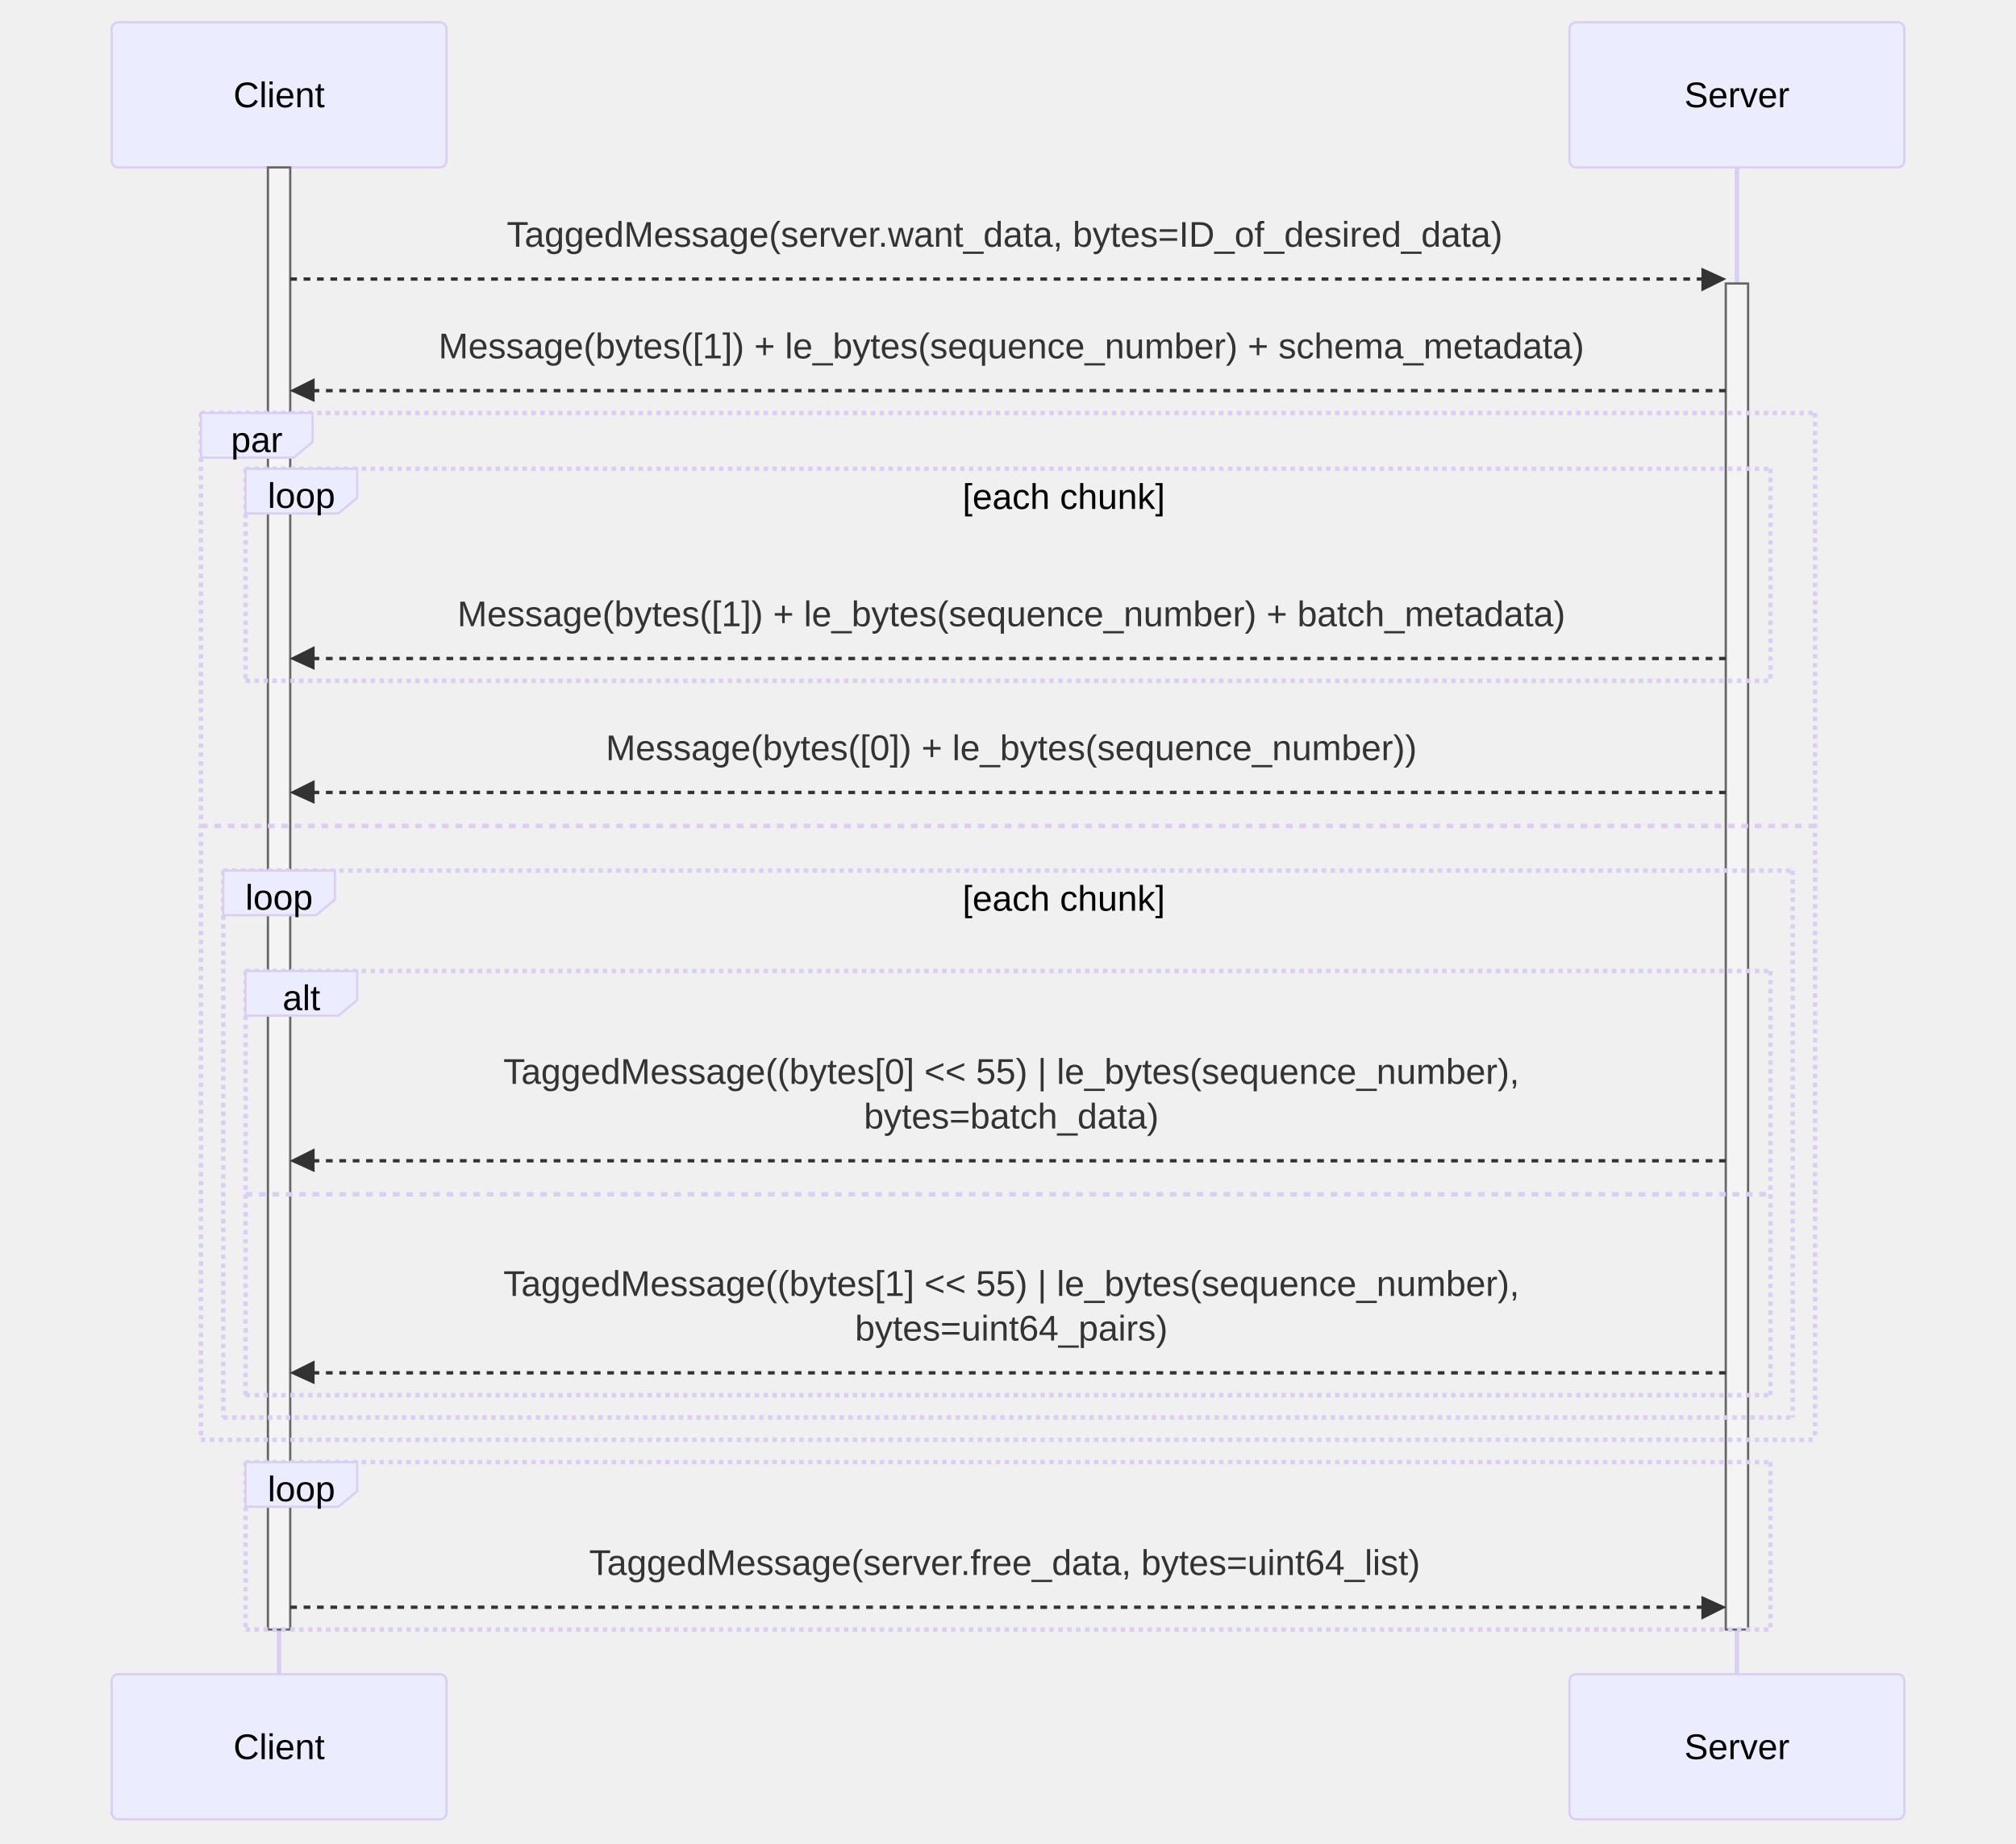
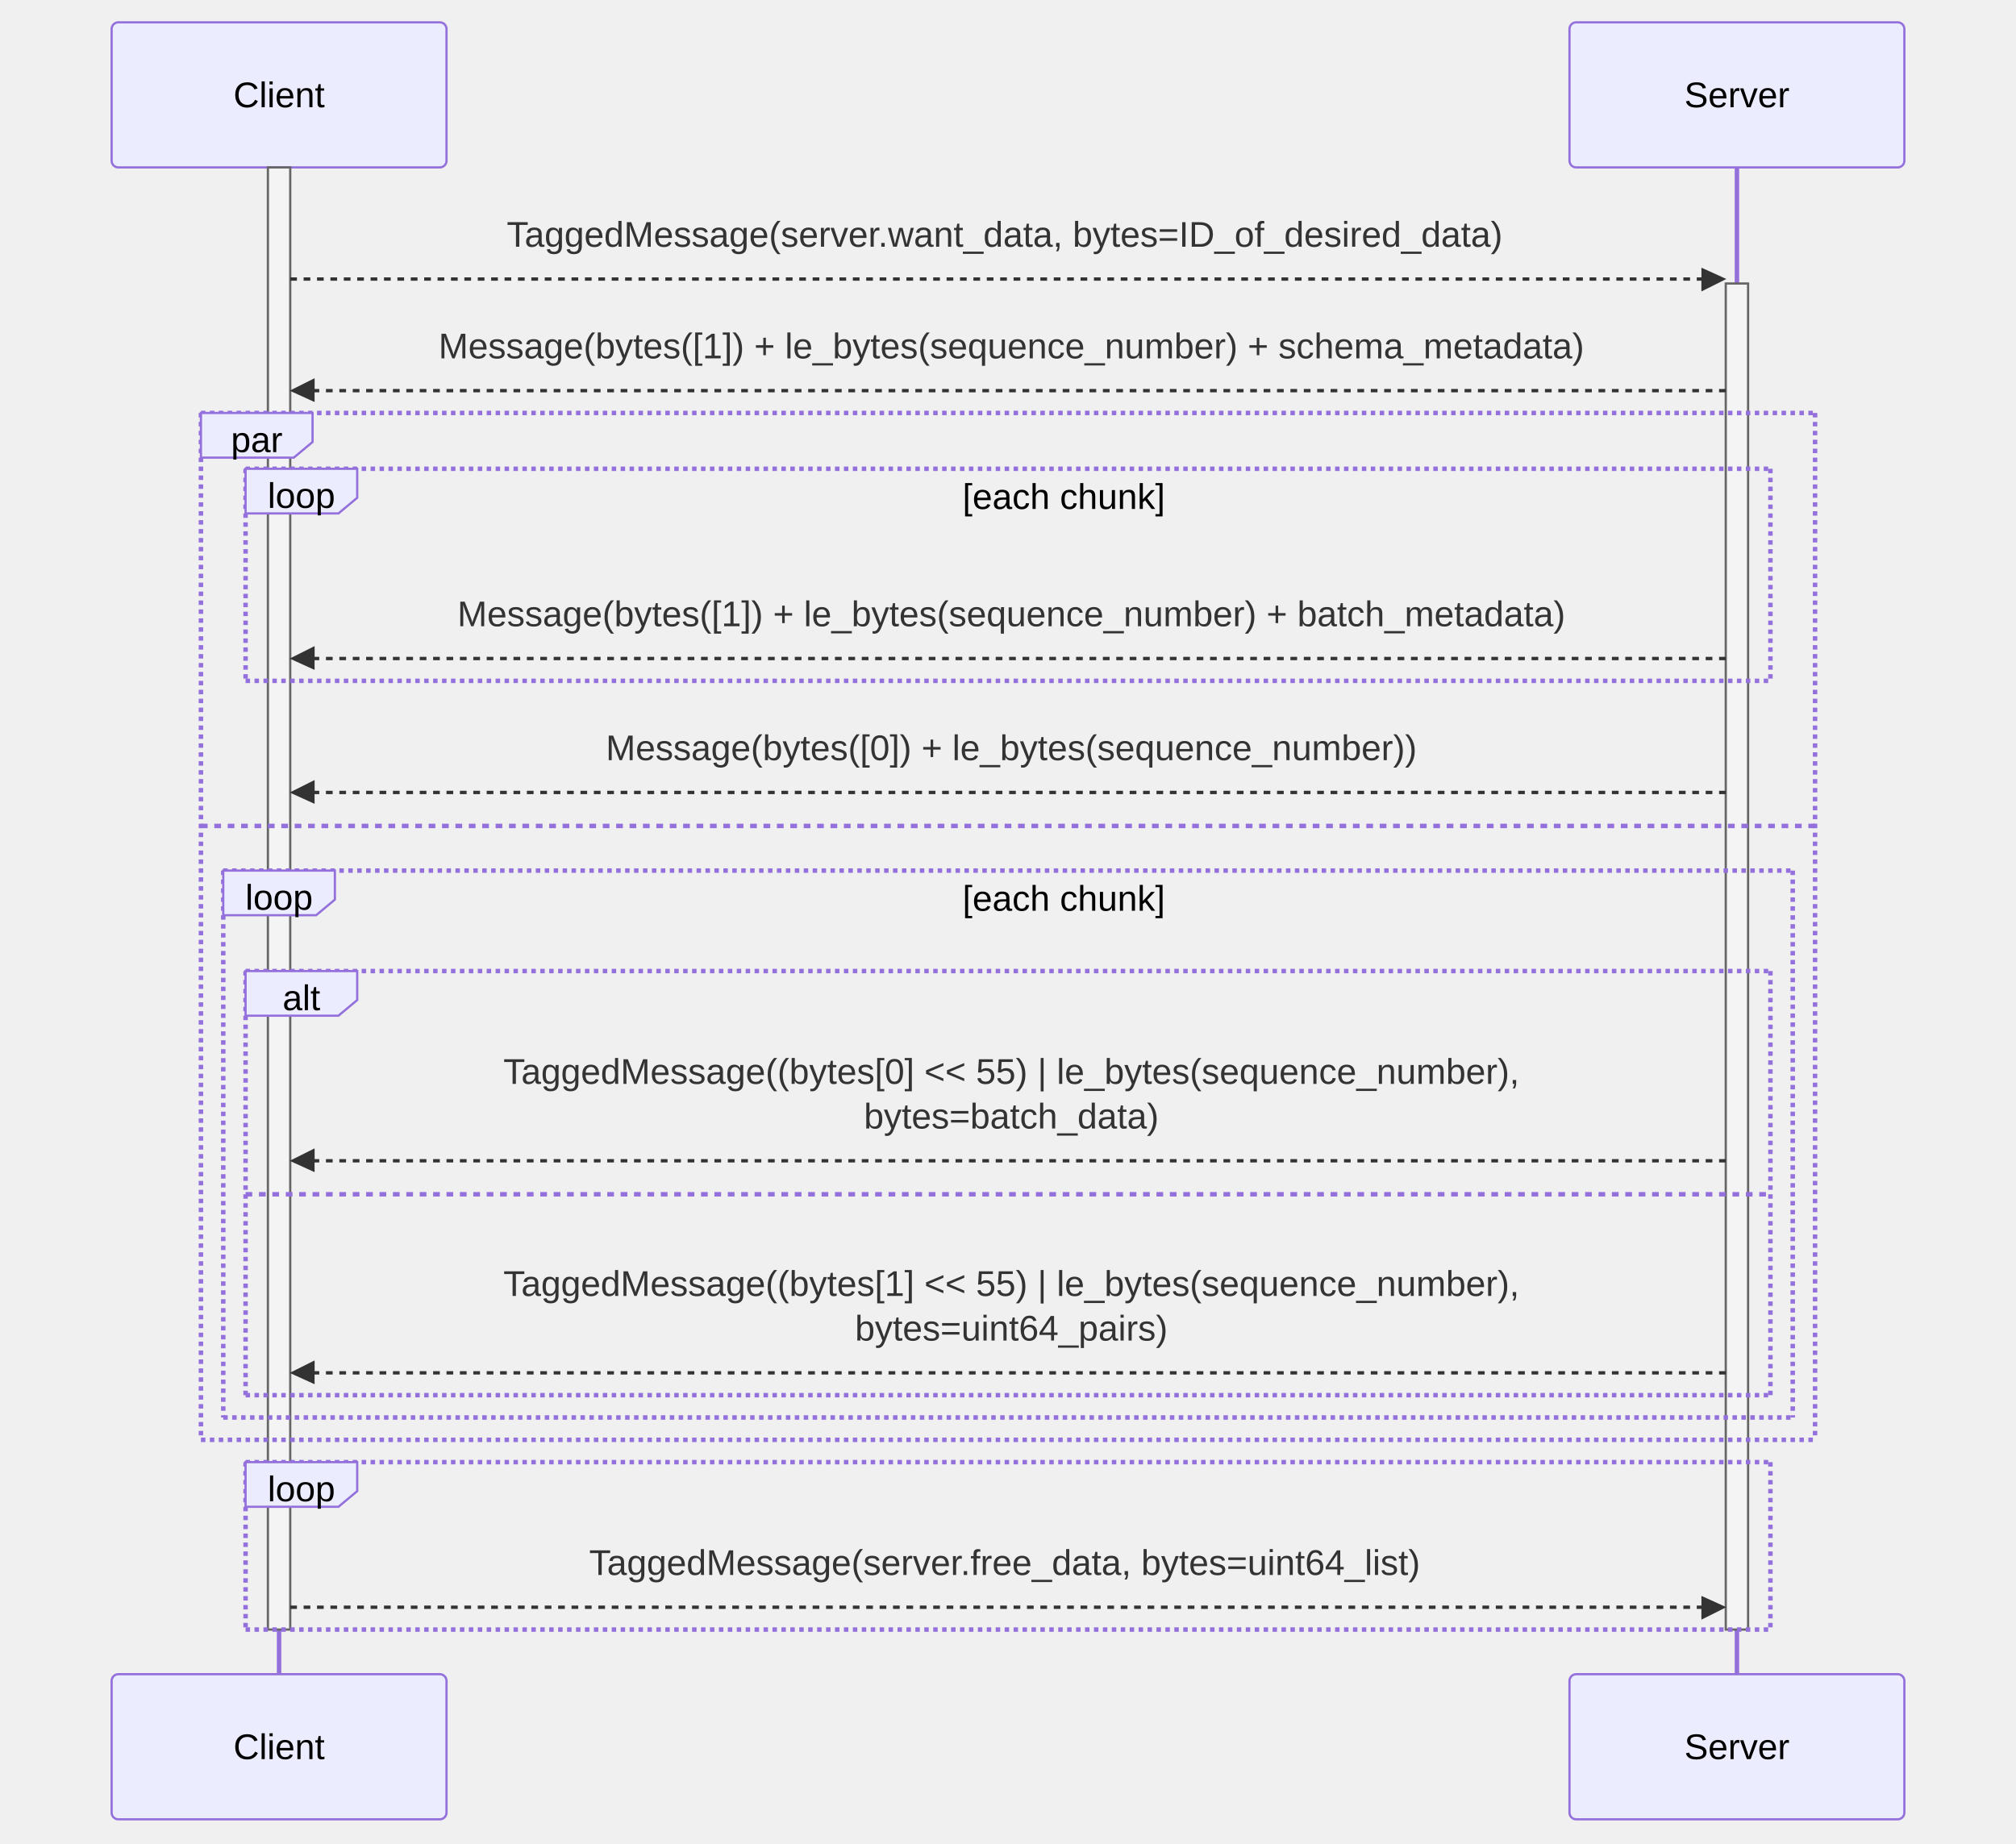
<svg xmlns="http://www.w3.org/2000/svg" id="my-svg" width="100%" style="max-width: 903px; background-color: white;" viewBox="-50 -10 903 826" role="graphics-document document" aria-roledescription="sequence">
  <g>
    <rect x="653" y="740" fill="#eaeaea" stroke="#666" width="150" height="65" name="S" rx="3" ry="3" class="actor actor-bottom" />
    <text x="728" y="772.5" dominant-baseline="central" alignment-baseline="central" class="actor actor-box" style="text-anchor: middle; font-size: 16px; font-weight: 400;">
      <tspan x="728" dy="0">Server</tspan>
    </text>
  </g>
  <g>
    <rect x="0" y="740" fill="#eaeaea" stroke="#666" width="150" height="65" name="C" rx="3" ry="3" class="actor actor-bottom" />
    <text x="75" y="772.5" dominant-baseline="central" alignment-baseline="central" class="actor actor-box" style="text-anchor: middle; font-size: 16px; font-weight: 400;">
      <tspan x="75" dy="0">Client</tspan>
    </text>
  </g>
  <g>
-     <line id="actor1" x1="728" y1="65" x2="728" y2="740" class="actor-line 200" stroke-width="0.5px" stroke="#999" name="S" />
-     <g id="root-1">
+     <line id="actor1" x1="728" y1="65" x2="728" y2="740" class="actor-line 200" stroke-width="0.5px" stroke="#999" name="S" data-et="life-line" data-id="S" />
+     <g id="root-1" data-et="participant" data-type="participant" data-id="S">
      <rect x="653" y="0" fill="#eaeaea" stroke="#666" width="150" height="65" name="S" rx="3" ry="3" class="actor actor-top" />
      <text x="728" y="32.5" dominant-baseline="central" alignment-baseline="central" class="actor actor-box" style="text-anchor: middle; font-size: 16px; font-weight: 400;">
        <tspan x="728" dy="0">Server</tspan>
      </text>
    </g>
  </g>
  <g>
-     <line id="actor0" x1="75" y1="65" x2="75" y2="740" class="actor-line 200" stroke-width="0.5px" stroke="#999" name="C" />
-     <g id="root-0">
+     <line id="actor0" x1="75" y1="65" x2="75" y2="740" class="actor-line 200" stroke-width="0.5px" stroke="#999" name="C" data-et="life-line" data-id="C" />
+     <g id="root-0" data-et="participant" data-type="participant" data-id="C">
      <rect x="0" y="0" fill="#eaeaea" stroke="#666" width="150" height="65" name="C" rx="3" ry="3" class="actor actor-top" />
      <text x="75" y="32.5" dominant-baseline="central" alignment-baseline="central" class="actor actor-box" style="text-anchor: middle; font-size: 16px; font-weight: 400;">
        <tspan x="75" dy="0">Client</tspan>
      </text>
    </g>
  </g>
-   <style>#my-svg{font-family:"trebuchet ms",verdana,arial,sans-serif;font-size:16px;fill:#333;}@keyframes edge-animation-frame{from{stroke-dashoffset:0;}}@keyframes dash{to{stroke-dashoffset:0;}}#my-svg .edge-animation-slow{stroke-dasharray:9,5!important;stroke-dashoffset:900;animation:dash 50s linear infinite;stroke-linecap:round;}#my-svg .edge-animation-fast{stroke-dasharray:9,5!important;stroke-dashoffset:900;animation:dash 20s linear infinite;stroke-linecap:round;}#my-svg .error-icon{fill:#552222;}#my-svg .error-text{fill:#552222;stroke:#552222;}#my-svg .edge-thickness-normal{stroke-width:1px;}#my-svg .edge-thickness-thick{stroke-width:3.5px;}#my-svg .edge-pattern-solid{stroke-dasharray:0;}#my-svg .edge-thickness-invisible{stroke-width:0;fill:none;}#my-svg .edge-pattern-dashed{stroke-dasharray:3;}#my-svg .edge-pattern-dotted{stroke-dasharray:2;}#my-svg .marker{fill:#333333;stroke:#333333;}#my-svg .marker.cross{stroke:#333333;}#my-svg svg{font-family:"trebuchet ms",verdana,arial,sans-serif;font-size:16px;}#my-svg p{margin:0;}#my-svg .actor{stroke:hsl(259.626, 59.777%, 87.902%);fill:#ECECFF;}#my-svg text.actor&gt;tspan{fill:black;stroke:none;}#my-svg .actor-line{stroke:hsl(259.626, 59.777%, 87.902%);}#my-svg .innerArc{stroke-width:1.5;stroke-dasharray:none;}#my-svg .messageLine0{stroke-width:1.5;stroke-dasharray:none;stroke:#333;}#my-svg .messageLine1{stroke-width:1.5;stroke-dasharray:2,2;stroke:#333;}#my-svg #arrowhead path{fill:#333;stroke:#333;}#my-svg .sequenceNumber{fill:white;}#my-svg #sequencenumber{fill:#333;}#my-svg #crosshead path{fill:#333;stroke:#333;}#my-svg .messageText{fill:#333;stroke:none;}#my-svg .labelBox{stroke:hsl(259.626, 59.777%, 87.902%);fill:#ECECFF;}#my-svg .labelText,#my-svg .labelText&gt;tspan{fill:black;stroke:none;}#my-svg .loopText,#my-svg .loopText&gt;tspan{fill:black;stroke:none;}#my-svg .loopLine{stroke-width:2px;stroke-dasharray:2,2;stroke:hsl(259.626, 59.777%, 87.902%);fill:hsl(259.626, 59.777%, 87.902%);}#my-svg .note{stroke:#aaaa33;fill:#fff5ad;}#my-svg .noteText,#my-svg .noteText&gt;tspan{fill:black;stroke:none;}#my-svg .activation0{fill:#f4f4f4;stroke:#666;}#my-svg .activation1{fill:#f4f4f4;stroke:#666;}#my-svg .activation2{fill:#f4f4f4;stroke:#666;}#my-svg .actorPopupMenu{position:absolute;}#my-svg .actorPopupMenuPanel{position:absolute;fill:#ECECFF;box-shadow:0px 8px 16px 0px rgba(0,0,0,0.2);filter:drop-shadow(3px 5px 2px rgb(0 0 0 / 0.4));}#my-svg .actor-man line{stroke:hsl(259.626, 59.777%, 87.902%);fill:#ECECFF;}#my-svg .actor-man circle,#my-svg line{stroke:hsl(259.626, 59.777%, 87.902%);fill:#ECECFF;stroke-width:2px;}#my-svg :root{--mermaid-font-family:"trebuchet ms",verdana,arial,sans-serif;}</style>
+   <style>#my-svg{font-family:"trebuchet ms",verdana,arial,sans-serif;font-size:16px;fill:#333;}@keyframes edge-animation-frame{from{stroke-dashoffset:0;}}@keyframes dash{to{stroke-dashoffset:0;}}#my-svg .edge-animation-slow{stroke-dasharray:9,5!important;stroke-dashoffset:900;animation:dash 50s linear infinite;stroke-linecap:round;}#my-svg .edge-animation-fast{stroke-dasharray:9,5!important;stroke-dashoffset:900;animation:dash 20s linear infinite;stroke-linecap:round;}#my-svg .error-icon{fill:#552222;}#my-svg .error-text{fill:#552222;stroke:#552222;}#my-svg .edge-thickness-normal{stroke-width:1px;}#my-svg .edge-thickness-thick{stroke-width:3.5px;}#my-svg .edge-pattern-solid{stroke-dasharray:0;}#my-svg .edge-thickness-invisible{stroke-width:0;fill:none;}#my-svg .edge-pattern-dashed{stroke-dasharray:3;}#my-svg .edge-pattern-dotted{stroke-dasharray:2;}#my-svg .marker{fill:#333333;stroke:#333333;}#my-svg .marker.cross{stroke:#333333;}#my-svg svg{font-family:"trebuchet ms",verdana,arial,sans-serif;font-size:16px;}#my-svg p{margin:0;}#my-svg .actor{stroke:#9370DB;fill:#ECECFF;stroke-width:1;}#my-svg rect.actor.outer-path[data-look="neo"]{filter:drop-shadow(1px 2px 2px rgba(185, 185, 185, 1));}#my-svg rect.note[data-look="neo"]{stroke:#aaaa33;fill:#fff5ad;filter:drop-shadow(1px 2px 2px rgba(185, 185, 185, 1));}#my-svg text.actor&gt;tspan{fill:black;stroke:none;}#my-svg .actor-line{stroke:#9370DB;}#my-svg .innerArc{stroke-width:1.5;stroke-dasharray:none;}#my-svg .messageLine0{stroke-width:1.5;stroke-dasharray:none;stroke:#333;}#my-svg .messageLine1{stroke-width:1.5;stroke-dasharray:2,2;stroke:#333;}#my-svg [id$="-arrowhead"] path{fill:#333;stroke:#333;}#my-svg .sequenceNumber{fill:white;}#my-svg [id$="-sequencenumber"]{fill:#333;}#my-svg [id$="-crosshead"] path{fill:#333;stroke:#333;}#my-svg .messageText{fill:#333;stroke:none;}#my-svg .labelBox{stroke:#9370DB;fill:#ECECFF;filter:none;}#my-svg .labelText,#my-svg .labelText&gt;tspan{fill:black;stroke:none;}#my-svg .loopText,#my-svg .loopText&gt;tspan{fill:black;stroke:none;}#my-svg .loopLine{stroke-width:2px;stroke-dasharray:2,2;stroke:#9370DB;fill:#9370DB;}#my-svg .note{stroke:#aaaa33;fill:#fff5ad;}#my-svg .noteText,#my-svg .noteText&gt;tspan{fill:black;stroke:none;font-weight:normal;}#my-svg .activation0{fill:#f4f4f4;stroke:#666;}#my-svg .activation1{fill:#f4f4f4;stroke:#666;}#my-svg .activation2{fill:#f4f4f4;stroke:#666;}#my-svg .actorPopupMenu{position:absolute;}#my-svg .actorPopupMenuPanel{position:absolute;fill:#ECECFF;box-shadow:0px 8px 16px 0px rgba(0,0,0,0.2);filter:drop-shadow(3px 5px 2px rgb(0 0 0 / 0.4));}#my-svg .actor-man circle,#my-svg line{fill:#ECECFF;stroke-width:2px;}#my-svg g rect.rect{filter:drop-shadow(1px 2px 2px rgba(185, 185, 185, 1));stroke:#9370DB;}#my-svg .node .neo-node{stroke:#9370DB;}#my-svg [data-look="neo"].node rect,#my-svg [data-look="neo"].cluster rect,#my-svg [data-look="neo"].node polygon{stroke:#9370DB;filter:drop-shadow(1px 2px 2px rgba(185, 185, 185, 1));}#my-svg [data-look="neo"].node path{stroke:#9370DB;stroke-width:1px;}#my-svg [data-look="neo"].node .outer-path{filter:drop-shadow(1px 2px 2px rgba(185, 185, 185, 1));}#my-svg [data-look="neo"].node .neo-line path{stroke:#9370DB;filter:none;}#my-svg [data-look="neo"].node circle{stroke:#9370DB;filter:drop-shadow(1px 2px 2px rgba(185, 185, 185, 1));}#my-svg [data-look="neo"].node circle .state-start{fill:#000000;}#my-svg [data-look="neo"].icon-shape .icon{fill:#9370DB;filter:drop-shadow(1px 2px 2px rgba(185, 185, 185, 1));}#my-svg [data-look="neo"].icon-shape .icon-neo path{stroke:#9370DB;filter:drop-shadow(1px 2px 2px rgba(185, 185, 185, 1));}#my-svg :root{--mermaid-font-family:"trebuchet ms",verdana,arial,sans-serif;}</style>
  <g />
  <defs>
-     <symbol id="computer" width="24" height="24">
+     <symbol id="my-svg-computer" width="24" height="24">
      <path transform="scale(.5)" d="M2 2v13h20v-13h-20zm18 11h-16v-9h16v9zm-10.228 6l.466-1h3.524l.467 1h-4.457zm14.228 3h-24l2-6h2.104l-1.33 4h18.45l-1.297-4h2.073l2 6zm-5-10h-14v-7h14v7z" />
    </symbol>
  </defs>
  <defs>
-     <symbol id="database" fill-rule="evenodd" clip-rule="evenodd">
+     <symbol id="my-svg-database" fill-rule="evenodd" clip-rule="evenodd">
      <path transform="scale(.5)" d="M12.258.001l.256.004.255.005.253.008.251.01.249.012.247.015.246.016.242.019.241.02.239.023.236.024.233.027.231.028.229.031.225.032.223.034.22.036.217.038.214.04.211.041.208.043.205.045.201.046.198.048.194.05.191.051.187.053.183.054.18.056.175.057.172.059.168.06.163.061.16.063.155.064.15.066.074.033.073.033.071.034.07.034.069.035.068.035.067.035.066.035.064.036.064.036.062.036.06.036.06.037.058.037.058.037.055.038.055.038.053.038.052.038.051.039.05.039.048.039.047.039.045.04.044.04.043.04.041.04.04.041.039.041.037.041.036.041.034.041.033.042.032.042.03.042.029.042.027.042.026.043.024.043.023.043.021.043.02.043.018.044.017.043.015.044.013.044.012.044.011.045.009.044.007.045.006.045.004.045.002.045.001.045v17l-.001.045-.002.045-.004.045-.006.045-.007.045-.009.044-.011.045-.012.044-.013.044-.015.044-.017.043-.018.044-.02.043-.021.043-.023.043-.024.043-.026.043-.027.042-.029.042-.03.042-.032.042-.033.042-.034.041-.036.041-.037.041-.039.041-.04.041-.041.04-.043.04-.044.04-.045.04-.047.039-.048.039-.05.039-.051.039-.052.038-.053.038-.055.038-.055.038-.058.037-.058.037-.06.037-.06.036-.062.036-.064.036-.064.036-.066.035-.067.035-.068.035-.069.035-.07.034-.071.034-.073.033-.074.033-.15.066-.155.064-.16.063-.163.061-.168.06-.172.059-.175.057-.18.056-.183.054-.187.053-.191.051-.194.05-.198.048-.201.046-.205.045-.208.043-.211.041-.214.04-.217.038-.22.036-.223.034-.225.032-.229.031-.231.028-.233.027-.236.024-.239.023-.241.02-.242.019-.246.016-.247.015-.249.012-.251.01-.253.008-.255.005-.256.004-.258.001-.258-.001-.256-.004-.255-.005-.253-.008-.251-.01-.249-.012-.247-.015-.245-.016-.243-.019-.241-.02-.238-.023-.236-.024-.234-.027-.231-.028-.228-.031-.226-.032-.223-.034-.22-.036-.217-.038-.214-.04-.211-.041-.208-.043-.204-.045-.201-.046-.198-.048-.195-.05-.19-.051-.187-.053-.184-.054-.179-.056-.176-.057-.172-.059-.167-.06-.164-.061-.159-.063-.155-.064-.151-.066-.074-.033-.072-.033-.072-.034-.07-.034-.069-.035-.068-.035-.067-.035-.066-.035-.064-.036-.063-.036-.062-.036-.061-.036-.06-.037-.058-.037-.057-.037-.056-.038-.055-.038-.053-.038-.052-.038-.051-.039-.049-.039-.049-.039-.046-.039-.046-.04-.044-.04-.043-.04-.041-.04-.04-.041-.039-.041-.037-.041-.036-.041-.034-.041-.033-.042-.032-.042-.03-.042-.029-.042-.027-.042-.026-.043-.024-.043-.023-.043-.021-.043-.02-.043-.018-.044-.017-.043-.015-.044-.013-.044-.012-.044-.011-.045-.009-.044-.007-.045-.006-.045-.004-.045-.002-.045-.001-.045v-17l.001-.045.002-.045.004-.045.006-.045.007-.045.009-.044.011-.045.012-.044.013-.044.015-.044.017-.043.018-.044.02-.043.021-.043.023-.043.024-.043.026-.043.027-.042.029-.042.03-.042.032-.042.033-.042.034-.041.036-.041.037-.041.039-.041.04-.041.041-.04.043-.04.044-.04.046-.04.046-.039.049-.039.049-.039.051-.039.052-.038.053-.038.055-.038.056-.038.057-.037.058-.037.06-.037.061-.036.062-.036.063-.036.064-.036.066-.035.067-.035.068-.035.069-.035.07-.034.072-.034.072-.033.074-.033.151-.066.155-.064.159-.063.164-.061.167-.06.172-.059.176-.057.179-.056.184-.054.187-.053.19-.051.195-.05.198-.048.201-.046.204-.045.208-.043.211-.041.214-.04.217-.038.22-.036.223-.034.226-.032.228-.031.231-.028.234-.027.236-.024.238-.023.241-.02.243-.019.245-.016.247-.015.249-.012.251-.01.253-.008.255-.005.256-.004.258-.001.258.001zm-9.258 20.499v.01l.001.021.003.021.004.022.005.021.006.022.007.022.009.023.01.022.011.023.012.023.013.023.015.023.016.024.017.023.018.024.019.024.021.024.022.025.023.024.024.025.052.049.056.05.061.051.066.051.07.051.075.051.079.052.084.052.088.052.092.052.097.052.102.051.105.052.11.052.114.051.119.051.123.051.127.05.131.05.135.05.139.048.144.049.147.047.152.047.155.047.16.045.163.045.167.043.171.043.176.041.178.041.183.039.187.039.19.037.194.035.197.035.202.033.204.031.209.03.212.029.216.027.219.025.222.024.226.021.23.02.233.018.236.016.24.015.243.012.246.01.249.008.253.005.256.004.259.001.26-.001.257-.004.254-.005.25-.008.247-.011.244-.012.241-.014.237-.016.233-.018.231-.021.226-.021.224-.024.22-.026.216-.027.212-.028.21-.031.205-.031.202-.034.198-.034.194-.036.191-.037.187-.039.183-.04.179-.04.175-.042.172-.043.168-.044.163-.045.16-.046.155-.046.152-.047.148-.048.143-.049.139-.049.136-.05.131-.05.126-.05.123-.051.118-.052.114-.051.11-.052.106-.052.101-.052.096-.052.092-.052.088-.053.083-.051.079-.052.074-.052.07-.051.065-.051.06-.051.056-.05.051-.05.023-.024.023-.025.021-.024.02-.024.019-.024.018-.024.017-.024.015-.023.014-.024.013-.023.012-.023.01-.023.01-.022.008-.022.006-.022.006-.022.004-.022.004-.021.001-.021.001-.021v-4.127l-.077.055-.08.053-.083.054-.085.053-.087.052-.09.052-.093.051-.095.05-.097.05-.1.049-.102.049-.105.048-.106.047-.109.047-.111.046-.114.045-.115.045-.118.044-.12.043-.122.042-.124.042-.126.041-.128.04-.13.04-.132.038-.134.038-.135.037-.138.037-.139.035-.142.035-.143.034-.144.033-.147.032-.148.031-.15.03-.151.03-.153.029-.154.027-.156.027-.158.026-.159.025-.161.024-.162.023-.163.022-.165.021-.166.02-.167.019-.169.018-.169.017-.171.016-.173.015-.173.014-.175.013-.175.012-.177.011-.178.01-.179.008-.179.008-.181.006-.182.005-.182.004-.184.003-.184.002h-.37l-.184-.002-.184-.003-.182-.004-.182-.005-.181-.006-.179-.008-.179-.008-.178-.01-.176-.011-.176-.012-.175-.013-.173-.014-.172-.015-.171-.016-.17-.017-.169-.018-.167-.019-.166-.02-.165-.021-.163-.022-.162-.023-.161-.024-.159-.025-.157-.026-.156-.027-.155-.027-.153-.029-.151-.03-.15-.03-.148-.031-.146-.032-.145-.033-.143-.034-.141-.035-.14-.035-.137-.037-.136-.037-.134-.038-.132-.038-.13-.04-.128-.04-.126-.041-.124-.042-.122-.042-.12-.044-.117-.043-.116-.045-.113-.045-.112-.046-.109-.047-.106-.047-.105-.048-.102-.049-.1-.049-.097-.05-.095-.05-.093-.052-.09-.051-.087-.052-.085-.053-.083-.054-.08-.054-.077-.054v4.127zm0-5.654v.011l.001.021.003.021.004.021.005.022.006.022.007.022.009.022.01.022.011.023.012.023.013.023.015.024.016.023.017.024.018.024.019.024.021.024.022.024.023.025.024.024.052.05.056.05.061.05.066.051.07.051.075.052.079.051.084.052.088.052.092.052.097.052.102.052.105.052.11.051.114.051.119.052.123.05.127.051.131.05.135.049.139.049.144.048.147.048.152.047.155.046.16.045.163.045.167.044.171.042.176.042.178.04.183.04.187.038.19.037.194.036.197.034.202.033.204.032.209.03.212.028.216.027.219.025.222.024.226.022.23.02.233.018.236.016.24.014.243.012.246.01.249.008.253.006.256.003.259.001.26-.001.257-.003.254-.006.25-.008.247-.01.244-.012.241-.015.237-.016.233-.018.231-.02.226-.022.224-.024.22-.025.216-.027.212-.029.21-.03.205-.032.202-.033.198-.035.194-.036.191-.037.187-.039.183-.039.179-.041.175-.042.172-.043.168-.044.163-.045.16-.045.155-.047.152-.047.148-.048.143-.048.139-.05.136-.049.131-.05.126-.051.123-.051.118-.051.114-.052.11-.052.106-.052.101-.052.096-.052.092-.052.088-.052.083-.052.079-.052.074-.051.07-.052.065-.051.06-.05.056-.051.051-.049.023-.025.023-.024.021-.025.02-.024.019-.024.018-.024.017-.024.015-.023.014-.023.013-.024.012-.022.01-.023.01-.023.008-.022.006-.022.006-.022.004-.021.004-.022.001-.021.001-.021v-4.139l-.077.054-.08.054-.083.054-.085.052-.087.053-.09.051-.093.051-.095.051-.097.05-.1.049-.102.049-.105.048-.106.047-.109.047-.111.046-.114.045-.115.044-.118.044-.12.044-.122.042-.124.042-.126.041-.128.04-.13.039-.132.039-.134.038-.135.037-.138.036-.139.036-.142.035-.143.033-.144.033-.147.033-.148.031-.15.03-.151.03-.153.028-.154.028-.156.027-.158.026-.159.025-.161.024-.162.023-.163.022-.165.021-.166.02-.167.019-.169.018-.169.017-.171.016-.173.015-.173.014-.175.013-.175.012-.177.011-.178.009-.179.009-.179.007-.181.007-.182.005-.182.004-.184.003-.184.002h-.37l-.184-.002-.184-.003-.182-.004-.182-.005-.181-.007-.179-.007-.179-.009-.178-.009-.176-.011-.176-.012-.175-.013-.173-.014-.172-.015-.171-.016-.17-.017-.169-.018-.167-.019-.166-.02-.165-.021-.163-.022-.162-.023-.161-.024-.159-.025-.157-.026-.156-.027-.155-.028-.153-.028-.151-.03-.15-.03-.148-.031-.146-.033-.145-.033-.143-.033-.141-.035-.14-.036-.137-.036-.136-.037-.134-.038-.132-.039-.13-.039-.128-.04-.126-.041-.124-.042-.122-.043-.12-.043-.117-.044-.116-.044-.113-.046-.112-.046-.109-.046-.106-.047-.105-.048-.102-.049-.1-.049-.097-.05-.095-.051-.093-.051-.09-.051-.087-.053-.085-.052-.083-.054-.08-.054-.077-.054v4.139zm0-5.666v.011l.001.02.003.022.004.021.005.022.006.021.007.022.009.023.01.022.011.023.012.023.013.023.015.023.016.024.017.024.018.023.019.024.021.025.022.024.023.024.024.025.052.05.056.05.061.05.066.051.07.051.075.052.079.051.084.052.088.052.092.052.097.052.102.052.105.051.11.052.114.051.119.051.123.051.127.05.131.05.135.05.139.049.144.048.147.048.152.047.155.046.16.045.163.045.167.043.171.043.176.042.178.04.183.04.187.038.19.037.194.036.197.034.202.033.204.032.209.03.212.028.216.027.219.025.222.024.226.021.23.02.233.018.236.017.24.014.243.012.246.01.249.008.253.006.256.003.259.001.26-.001.257-.003.254-.006.25-.008.247-.01.244-.013.241-.014.237-.016.233-.018.231-.02.226-.022.224-.024.22-.025.216-.027.212-.029.21-.03.205-.032.202-.033.198-.035.194-.036.191-.037.187-.039.183-.039.179-.041.175-.042.172-.043.168-.044.163-.045.16-.045.155-.047.152-.047.148-.048.143-.049.139-.049.136-.049.131-.051.126-.05.123-.051.118-.052.114-.051.11-.052.106-.052.101-.052.096-.052.092-.052.088-.052.083-.052.079-.052.074-.052.07-.051.065-.051.06-.051.056-.05.051-.049.023-.025.023-.025.021-.024.02-.024.019-.024.018-.024.017-.024.015-.023.014-.024.013-.023.012-.023.01-.022.01-.023.008-.022.006-.022.006-.022.004-.022.004-.021.001-.021.001-.021v-4.153l-.077.054-.08.054-.083.053-.085.053-.087.053-.09.051-.093.051-.095.051-.097.05-.1.049-.102.048-.105.048-.106.048-.109.046-.111.046-.114.046-.115.044-.118.044-.12.043-.122.043-.124.042-.126.041-.128.04-.13.039-.132.039-.134.038-.135.037-.138.036-.139.036-.142.034-.143.034-.144.033-.147.032-.148.032-.15.03-.151.03-.153.028-.154.028-.156.027-.158.026-.159.024-.161.024-.162.023-.163.023-.165.021-.166.02-.167.019-.169.018-.169.017-.171.016-.173.015-.173.014-.175.013-.175.012-.177.01-.178.01-.179.009-.179.007-.181.006-.182.006-.182.004-.184.003-.184.001-.185.001-.185-.001-.184-.001-.184-.003-.182-.004-.182-.006-.181-.006-.179-.007-.179-.009-.178-.01-.176-.01-.176-.012-.175-.013-.173-.014-.172-.015-.171-.016-.17-.017-.169-.018-.167-.019-.166-.02-.165-.021-.163-.023-.162-.023-.161-.024-.159-.024-.157-.026-.156-.027-.155-.028-.153-.028-.151-.03-.15-.03-.148-.032-.146-.032-.145-.033-.143-.034-.141-.034-.14-.036-.137-.036-.136-.037-.134-.038-.132-.039-.13-.039-.128-.041-.126-.041-.124-.041-.122-.043-.12-.043-.117-.044-.116-.044-.113-.046-.112-.046-.109-.046-.106-.048-.105-.048-.102-.048-.1-.05-.097-.049-.095-.051-.093-.051-.09-.052-.087-.052-.085-.053-.083-.053-.08-.054-.077-.054v4.153zm8.74-8.179l-.257.004-.254.005-.25.008-.247.011-.244.012-.241.014-.237.016-.233.018-.231.021-.226.022-.224.023-.22.026-.216.027-.212.028-.21.031-.205.032-.202.033-.198.034-.194.036-.191.038-.187.038-.183.04-.179.041-.175.042-.172.043-.168.043-.163.045-.16.046-.155.046-.152.048-.148.048-.143.048-.139.049-.136.05-.131.05-.126.051-.123.051-.118.051-.114.052-.11.052-.106.052-.101.052-.096.052-.092.052-.088.052-.083.052-.079.052-.074.051-.07.052-.065.051-.06.05-.056.05-.051.05-.023.025-.023.024-.021.024-.02.025-.019.024-.018.024-.017.023-.015.024-.014.023-.013.023-.012.023-.01.023-.01.022-.008.022-.006.023-.006.021-.004.022-.004.021-.001.021-.001.021.001.021.001.021.004.021.004.022.006.021.006.023.008.022.01.022.01.023.012.023.013.023.014.023.015.024.017.023.018.024.019.024.02.025.021.024.023.024.023.025.051.05.056.05.06.05.065.051.07.052.074.051.079.052.083.052.088.052.092.052.096.052.101.052.106.052.11.052.114.052.118.051.123.051.126.051.131.05.136.05.139.049.143.048.148.048.152.048.155.046.16.046.163.045.168.043.172.043.175.042.179.041.183.04.187.038.191.038.194.036.198.034.202.033.205.032.21.031.212.028.216.027.22.026.224.023.226.022.231.021.233.018.237.016.241.014.244.012.247.011.25.008.254.005.257.004.26.001.26-.001.257-.004.254-.005.25-.008.247-.011.244-.012.241-.014.237-.016.233-.018.231-.021.226-.022.224-.023.22-.026.216-.027.212-.028.21-.031.205-.032.202-.033.198-.034.194-.036.191-.038.187-.038.183-.04.179-.041.175-.042.172-.043.168-.043.163-.045.16-.046.155-.046.152-.048.148-.048.143-.048.139-.049.136-.05.131-.05.126-.051.123-.051.118-.051.114-.052.11-.052.106-.052.101-.052.096-.052.092-.052.088-.052.083-.052.079-.052.074-.051.07-.052.065-.051.06-.05.056-.05.051-.05.023-.025.023-.024.021-.024.02-.025.019-.024.018-.024.017-.023.015-.024.014-.023.013-.023.012-.023.01-.023.01-.022.008-.022.006-.023.006-.021.004-.022.004-.021.001-.021.001-.021-.001-.021-.001-.021-.004-.021-.004-.022-.006-.021-.006-.023-.008-.022-.01-.022-.01-.023-.012-.023-.013-.023-.014-.023-.015-.024-.017-.023-.018-.024-.019-.024-.02-.025-.021-.024-.023-.024-.023-.025-.051-.05-.056-.05-.06-.05-.065-.051-.07-.052-.074-.051-.079-.052-.083-.052-.088-.052-.092-.052-.096-.052-.101-.052-.106-.052-.11-.052-.114-.052-.118-.051-.123-.051-.126-.051-.131-.05-.136-.05-.139-.049-.143-.048-.148-.048-.152-.048-.155-.046-.16-.046-.163-.045-.168-.043-.172-.043-.175-.042-.179-.041-.183-.04-.187-.038-.191-.038-.194-.036-.198-.034-.202-.033-.205-.032-.21-.031-.212-.028-.216-.027-.22-.026-.224-.023-.226-.022-.231-.021-.233-.018-.237-.016-.241-.014-.244-.012-.247-.011-.25-.008-.254-.005-.257-.004-.26-.001-.26.001z" />
    </symbol>
  </defs>
  <defs>
-     <symbol id="clock" width="24" height="24">
+     <symbol id="my-svg-clock" width="24" height="24">
      <path transform="scale(.5)" d="M12 2c5.514 0 10 4.486 10 10s-4.486 10-10 10-10-4.486-10-10 4.486-10 10-10zm0-2c-6.627 0-12 5.373-12 12s5.373 12 12 12 12-5.373 12-12-5.373-12-12-12zm5.848 12.459c.202.038.202.333.001.372-1.907.361-6.045 1.111-6.547 1.111-.719 0-1.301-.582-1.301-1.301 0-.512.77-5.447 1.125-7.445.034-.192.312-.181.343.014l.985 6.238 5.394 1.011z" />
    </symbol>
  </defs>
  <defs>
-     <marker id="arrowhead" refX="7.9" refY="5" markerUnits="userSpaceOnUse" markerWidth="12" markerHeight="12" orient="auto-start-reverse">
+     <marker id="my-svg-arrowhead" refX="7.9" refY="5" markerUnits="userSpaceOnUse" markerWidth="12" markerHeight="12" orient="auto-start-reverse">
      <path d="M -1 0 L 10 5 L 0 10 z" />
    </marker>
  </defs>
  <defs>
-     <marker id="crosshead" markerWidth="15" markerHeight="8" orient="auto" refX="4" refY="4.5">
+     <marker id="my-svg-crosshead" markerWidth="15" markerHeight="8" orient="auto" refX="4" refY="4.5">
      <path fill="none" stroke="#000000" stroke-width="1pt" d="M 1,2 L 6,7 M 6,2 L 1,7" style="stroke-dasharray: 0, 0;" />
    </marker>
  </defs>
  <defs>
-     <marker id="filled-head" refX="15.5" refY="7" markerWidth="20" markerHeight="28" orient="auto">
+     <marker id="my-svg-filled-head" refX="15.5" refY="7" markerWidth="20" markerHeight="28" orient="auto">
      <path d="M 18,7 L9,13 L14,7 L9,1 Z" />
    </marker>
  </defs>
  <defs>
-     <marker id="sequencenumber" refX="15" refY="15" markerWidth="60" markerHeight="40" orient="auto">
+     <marker id="my-svg-sequencenumber" refX="15" refY="15" markerWidth="60" markerHeight="40" orient="auto">
      <circle cx="15" cy="15" r="6" />
+     </marker>
+   </defs>
+   <defs>
+     <marker id="my-svg-solidTopArrowHead" refX="7.9" refY="7.25" markerUnits="userSpaceOnUse" markerWidth="12" markerHeight="12" orient="auto-start-reverse">
+       <path d="M 0 0 L 10 8 L 0 8 z" />
+     </marker>
+   </defs>
+   <defs>
+     <marker id="my-svg-solidBottomArrowHead" refX="7.9" refY="0.75" markerUnits="userSpaceOnUse" markerWidth="12" markerHeight="12" orient="auto-start-reverse">
+       <path d="M 0 0 L 10 0 L 0 8 z" />
+     </marker>
+   </defs>
+   <defs>
+     <marker id="my-svg-stickTopArrowHead" refX="7.5" refY="7" markerUnits="userSpaceOnUse" markerWidth="12" markerHeight="12" orient="auto-start-reverse">
+       <path d="M 0 0 L 7 7" stroke="black" stroke-width="1.5" fill="none" />
+     </marker>
+   </defs>
+   <defs>
+     <marker id="my-svg-stickBottomArrowHead" refX="7.5" refY="0" markerUnits="userSpaceOnUse" markerWidth="12" markerHeight="12" orient="auto-start-reverse">
+       <path d="M 0 7 L 7 0" stroke="black" stroke-width="1.5" fill="none" />
    </marker>
  </defs>
  <g>
    <rect x="70" y="65" fill="#EDF2AE" stroke="#666" width="10" height="655" class="activation0" />
  </g>
  <g>
    <rect x="723" y="117" fill="#EDF2AE" stroke="#666" width="10" height="603" class="activation0" />
  </g>
-   <g>
+   <g data-et="control-structure" data-id="i7">
    <line x1="60" y1="200" x2="743" y2="200" class="loopLine" />
    <line x1="743" y1="200" x2="743" y2="295" class="loopLine" />
    <line x1="60" y1="295" x2="743" y2="295" class="loopLine" />
    <line x1="60" y1="200" x2="60" y2="295" class="loopLine" />
    <polygon points="60,200 110,200 110,213 101.6,220 60,220" class="labelBox" />
    <text x="85" y="213" text-anchor="middle" dominant-baseline="middle" alignment-baseline="middle" class="labelText" style="font-size: 16px; font-weight: 400;">loop</text>
    <text x="426.5" y="218" text-anchor="middle" class="loopText" style="font-size: 16px; font-weight: 400;">
      <tspan x="426.5">[each chunk]</tspan>
    </text>
  </g>
-   <g>
+   <g data-et="control-structure" data-id="i15">
    <line x1="60" y1="425" x2="743" y2="425" class="loopLine" />
    <line x1="743" y1="425" x2="743" y2="615" class="loopLine" />
    <line x1="60" y1="615" x2="743" y2="615" class="loopLine" />
    <line x1="60" y1="425" x2="60" y2="615" class="loopLine" />
    <line x1="60" y1="525" x2="743" y2="525" class="loopLine" style="stroke-dasharray: 3, 3;" />
    <polygon points="60,425 110,425 110,438 101.6,445 60,445" class="labelBox" />
    <text x="85" y="438" text-anchor="middle" dominant-baseline="middle" alignment-baseline="middle" class="labelText" style="font-size: 16px; font-weight: 400;">alt</text>
    <text x="426.5" y="443" text-anchor="middle" class="loopText" style="font-size: 16px; font-weight: 400;">
      <tspan x="426.5">​</tspan>
    </text>
  </g>
-   <g>
+   <g data-et="control-structure" data-id="i16">
    <line x1="50" y1="380" x2="753" y2="380" class="loopLine" />
    <line x1="753" y1="380" x2="753" y2="625" class="loopLine" />
    <line x1="50" y1="625" x2="753" y2="625" class="loopLine" />
    <line x1="50" y1="380" x2="50" y2="625" class="loopLine" />
    <polygon points="50,380 100,380 100,393 91.6,400 50,400" class="labelBox" />
    <text x="75" y="393" text-anchor="middle" dominant-baseline="middle" alignment-baseline="middle" class="labelText" style="font-size: 16px; font-weight: 400;">loop</text>
    <text x="426.5" y="398" text-anchor="middle" class="loopText" style="font-size: 16px; font-weight: 400;">
      <tspan x="426.5">[each chunk]</tspan>
    </text>
  </g>
-   <g>
+   <g data-et="control-structure" data-id="i17">
    <line x1="40" y1="175" x2="763" y2="175" class="loopLine" />
    <line x1="763" y1="175" x2="763" y2="635" class="loopLine" />
    <line x1="40" y1="635" x2="763" y2="635" class="loopLine" />
    <line x1="40" y1="175" x2="40" y2="635" class="loopLine" />
    <line x1="40" y1="360" x2="763" y2="360" class="loopLine" style="stroke-dasharray: 3, 3;" />
    <polygon points="40,175 90,175 90,188 81.6,195 40,195" class="labelBox" />
    <text x="65" y="188" text-anchor="middle" dominant-baseline="middle" alignment-baseline="middle" class="labelText" style="font-size: 16px; font-weight: 400;">par</text>
    <text x="426.5" y="193" text-anchor="middle" class="loopText" style="font-size: 16px; font-weight: 400;">
      <tspan x="426.5">​</tspan>
    </text>
  </g>
-   <g>
+   <g data-et="control-structure" data-id="i20">
    <line x1="60" y1="645" x2="743" y2="645" class="loopLine" />
    <line x1="743" y1="645" x2="743" y2="720" class="loopLine" />
    <line x1="60" y1="720" x2="743" y2="720" class="loopLine" />
    <line x1="60" y1="645" x2="60" y2="720" class="loopLine" />
    <polygon points="60,645 110,645 110,658 101.6,665 60,665" class="labelBox" />
    <text x="85" y="658" text-anchor="middle" dominant-baseline="middle" alignment-baseline="middle" class="labelText" style="font-size: 16px; font-weight: 400;">loop</text>
    <text x="426.5" y="663" text-anchor="middle" class="loopText" style="font-size: 16px; font-weight: 400;">
      <tspan x="426.5">​</tspan>
    </text>
  </g>
  <text x="400" y="80" text-anchor="middle" dominant-baseline="middle" alignment-baseline="middle" class="messageText" dy="1em" style="font-size: 16px; font-weight: 400;">TaggedMessage(server.want_data, bytes=ID_of_desired_data)</text>
-   <line x1="80" y1="115" x2="720" y2="115" class="messageLine1" stroke-width="2" stroke="none" marker-end="url(#arrowhead)" style="stroke-dasharray: 3, 3; fill: none;" />
+   <line x1="80" y1="115" x2="720" y2="115" class="messageLine1" data-et="message" data-id="i1" data-from="C" data-to="S" stroke-width="2" stroke="none" marker-end="url(#my-svg-arrowhead)" style="stroke-dasharray: 3, 3; fill: none;" />
  <text x="403" y="130" text-anchor="middle" dominant-baseline="middle" alignment-baseline="middle" class="messageText" dy="1em" style="font-size: 16px; font-weight: 400;">Message(bytes([1]) + le_bytes(sequence_number) + schema_metadata)</text>
-   <line x1="723" y1="165" x2="83" y2="165" class="messageLine1" stroke-width="2" stroke="none" marker-end="url(#arrowhead)" style="stroke-dasharray: 3, 3; fill: none;" />
+   <line x1="723" y1="165" x2="83" y2="165" class="messageLine1" data-et="message" data-id="i3" data-from="S" data-to="C" stroke-width="2" stroke="none" marker-end="url(#my-svg-arrowhead)" style="stroke-dasharray: 3, 3; fill: none;" />
  <text x="403" y="250" text-anchor="middle" dominant-baseline="middle" alignment-baseline="middle" class="messageText" dy="1em" style="font-size: 16px; font-weight: 400;">Message(bytes([1]) + le_bytes(sequence_number) + batch_metadata)</text>
-   <line x1="723" y1="285" x2="83" y2="285" class="messageLine1" stroke-width="2" stroke="none" marker-end="url(#arrowhead)" style="stroke-dasharray: 3, 3; fill: none;" />
+   <line x1="723" y1="285" x2="83" y2="285" class="messageLine1" data-et="message" data-id="i6" data-from="S" data-to="C" stroke-width="2" stroke="none" marker-end="url(#my-svg-arrowhead)" style="stroke-dasharray: 3, 3; fill: none;" />
  <text x="403" y="310" text-anchor="middle" dominant-baseline="middle" alignment-baseline="middle" class="messageText" dy="1em" style="font-size: 16px; font-weight: 400;">Message(bytes([0]) + le_bytes(sequence_number))</text>
-   <line x1="723" y1="345" x2="83" y2="345" class="messageLine1" stroke-width="2" stroke="none" marker-end="url(#arrowhead)" style="stroke-dasharray: 3, 3; fill: none;" />
+   <line x1="723" y1="345" x2="83" y2="345" class="messageLine1" data-et="message" data-id="i8" data-from="S" data-to="C" stroke-width="2" stroke="none" marker-end="url(#my-svg-arrowhead)" style="stroke-dasharray: 3, 3; fill: none;" />
  <text x="403" y="455" text-anchor="middle" dominant-baseline="middle" alignment-baseline="middle" class="messageText" dy="1em" style="font-size: 16px; font-weight: 400;">TaggedMessage((bytes[0] &lt;&lt; 55) | le_bytes(sequence_number),</text>
  <text x="403" y="475" text-anchor="middle" dominant-baseline="middle" alignment-baseline="middle" class="messageText" dy="1em" style="font-size: 16px; font-weight: 400;">bytes=batch_data)</text>
-   <line x1="723" y1="510" x2="83" y2="510" class="messageLine1" stroke-width="2" stroke="none" marker-end="url(#arrowhead)" style="stroke-dasharray: 3, 3; fill: none;" />
+   <line x1="723" y1="510" x2="83" y2="510" class="messageLine1" data-et="message" data-id="i12" data-from="S" data-to="C" stroke-width="2" stroke="none" marker-end="url(#my-svg-arrowhead)" style="stroke-dasharray: 3, 3; fill: none;" />
  <text x="403" y="550" text-anchor="middle" dominant-baseline="middle" alignment-baseline="middle" class="messageText" dy="1em" style="font-size: 16px; font-weight: 400;">TaggedMessage((bytes[1] &lt;&lt; 55) | le_bytes(sequence_number),</text>
  <text x="403" y="570" text-anchor="middle" dominant-baseline="middle" alignment-baseline="middle" class="messageText" dy="1em" style="font-size: 16px; font-weight: 400;">bytes=uint64_pairs)</text>
-   <line x1="723" y1="605" x2="83" y2="605" class="messageLine1" stroke-width="2" stroke="none" marker-end="url(#arrowhead)" style="stroke-dasharray: 3, 3; fill: none;" />
+   <line x1="723" y1="605" x2="83" y2="605" class="messageLine1" data-et="message" data-id="i14" data-from="S" data-to="C" stroke-width="2" stroke="none" marker-end="url(#my-svg-arrowhead)" style="stroke-dasharray: 3, 3; fill: none;" />
  <text x="400" y="675" text-anchor="middle" dominant-baseline="middle" alignment-baseline="middle" class="messageText" dy="1em" style="font-size: 16px; font-weight: 400;">TaggedMessage(server.free_data, bytes=uint64_list)</text>
-   <line x1="80" y1="710" x2="720" y2="710" class="messageLine1" stroke-width="2" stroke="none" marker-end="url(#arrowhead)" style="stroke-dasharray: 3, 3; fill: none;" />
+   <line x1="80" y1="710" x2="720" y2="710" class="messageLine1" data-et="message" data-id="i19" data-from="C" data-to="S" stroke-width="2" stroke="none" marker-end="url(#my-svg-arrowhead)" style="stroke-dasharray: 3, 3; fill: none;" />
</svg>
